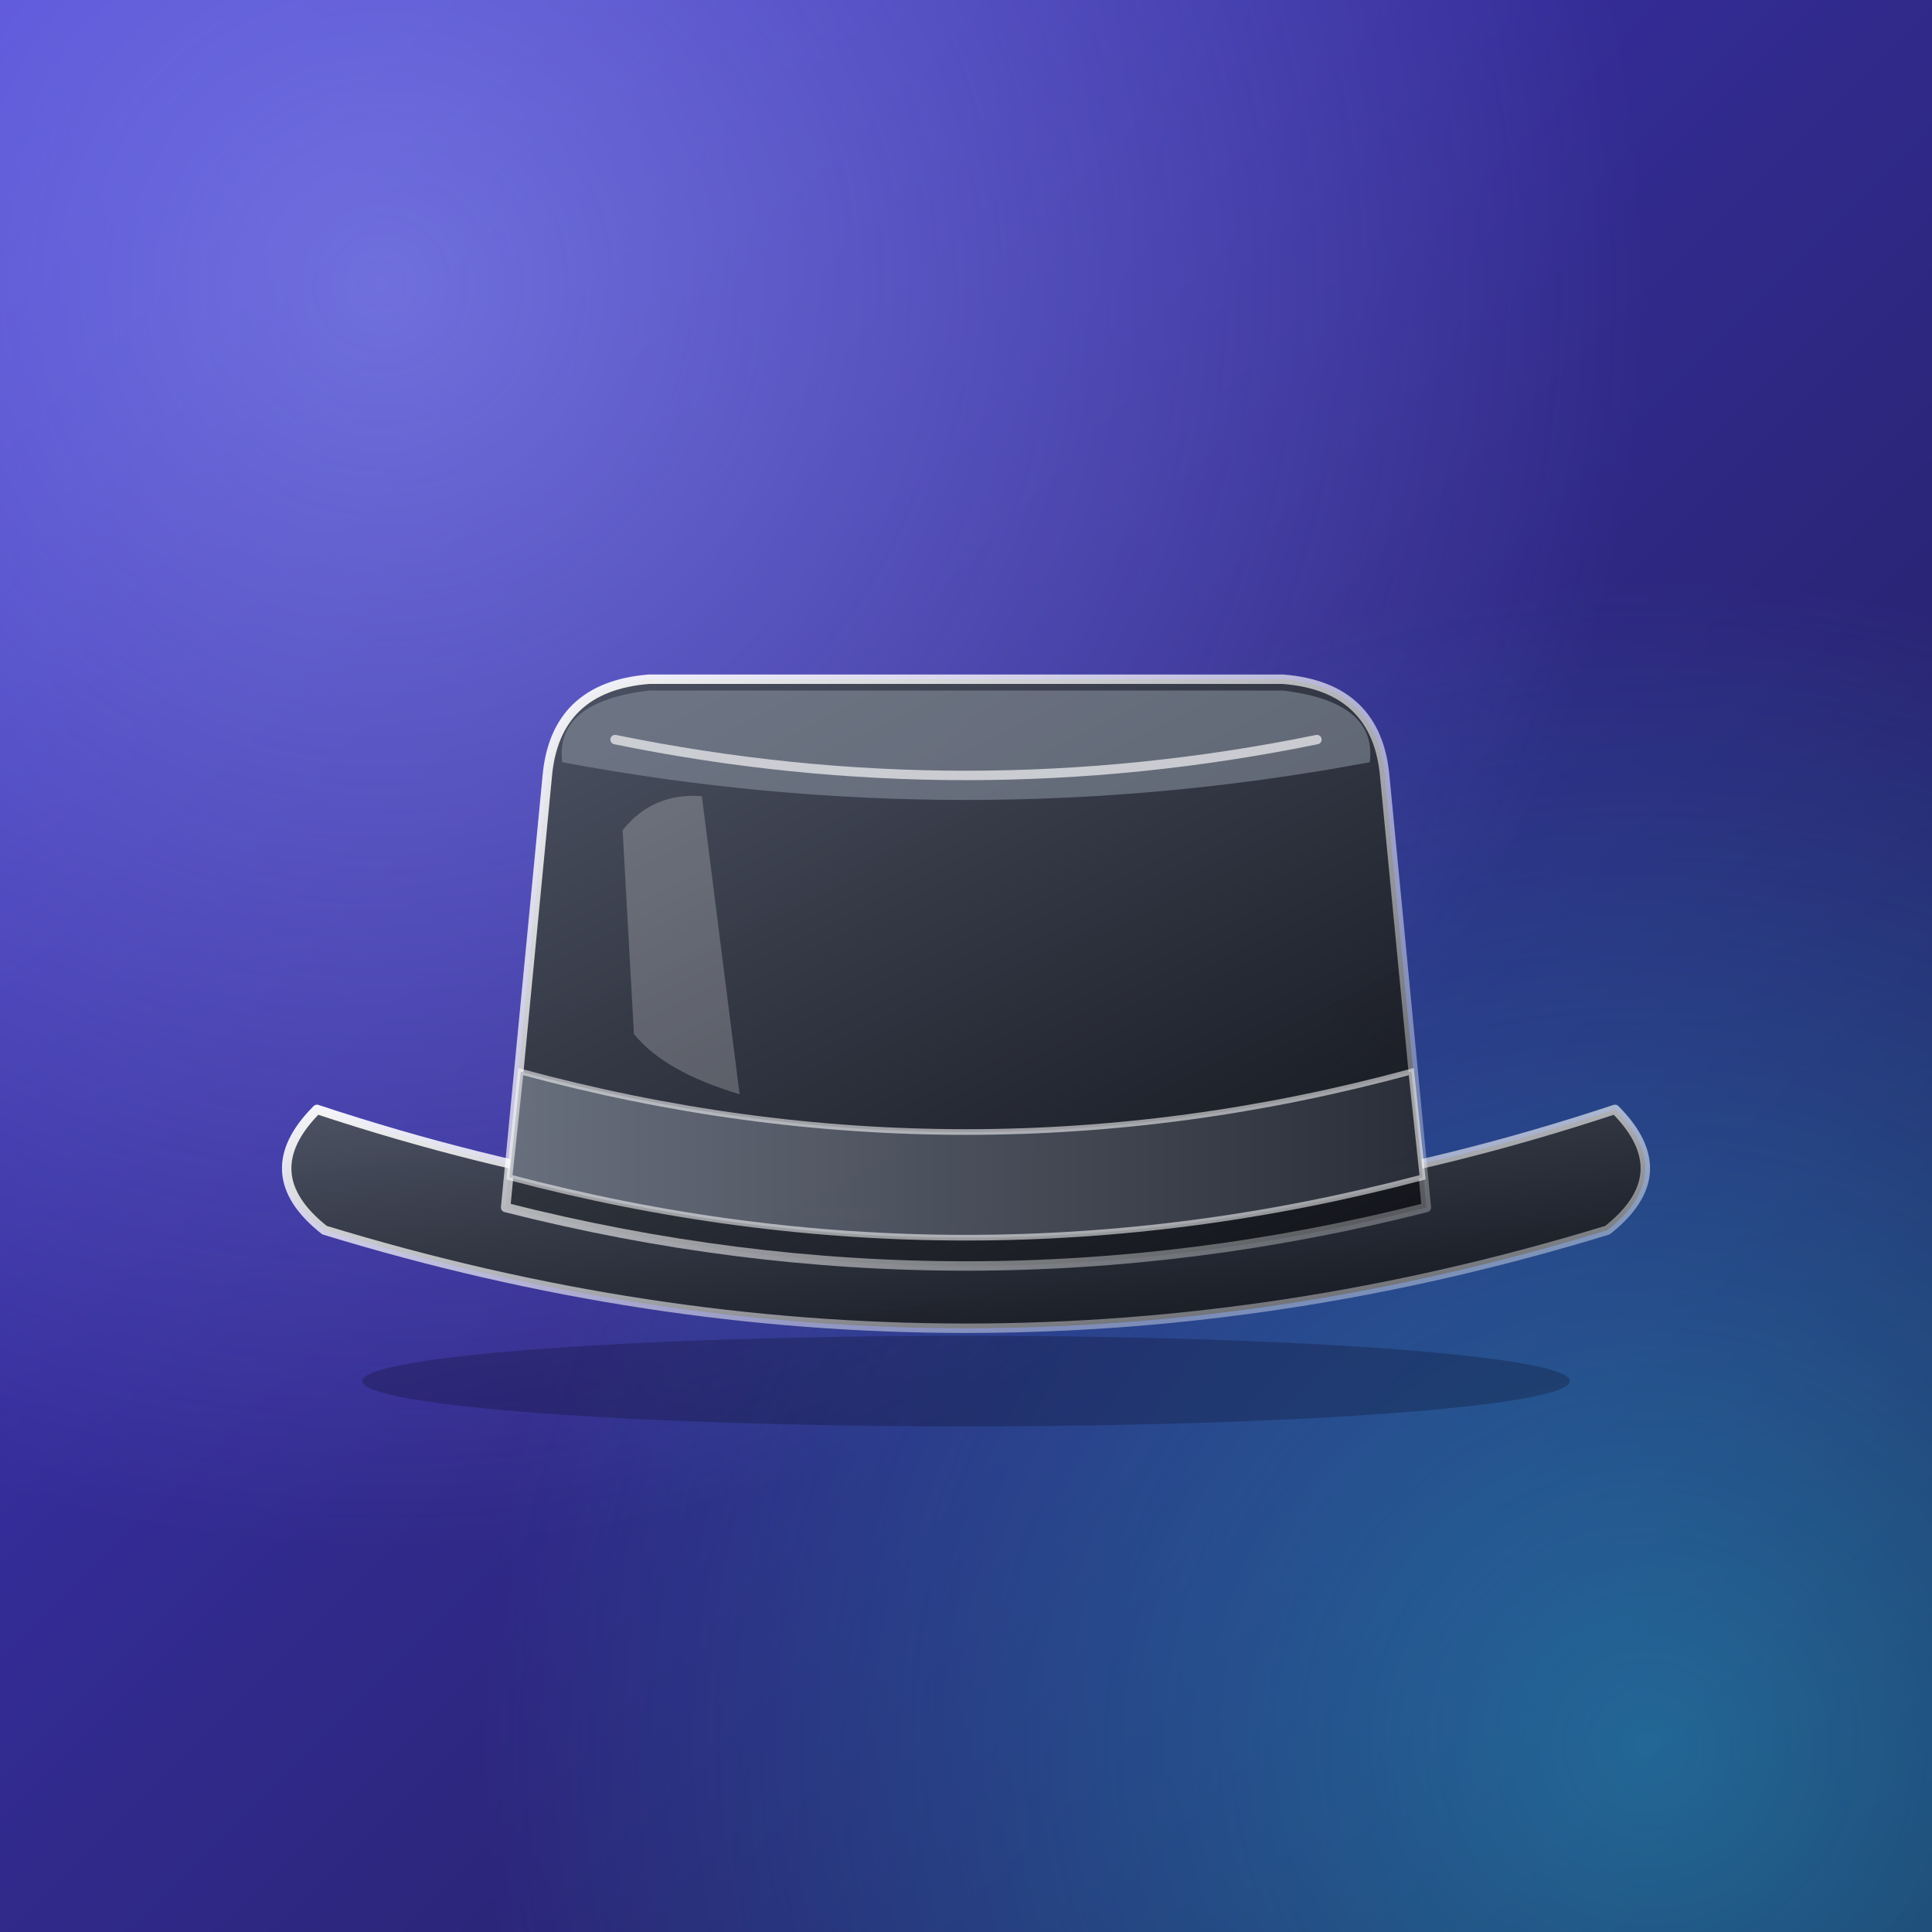
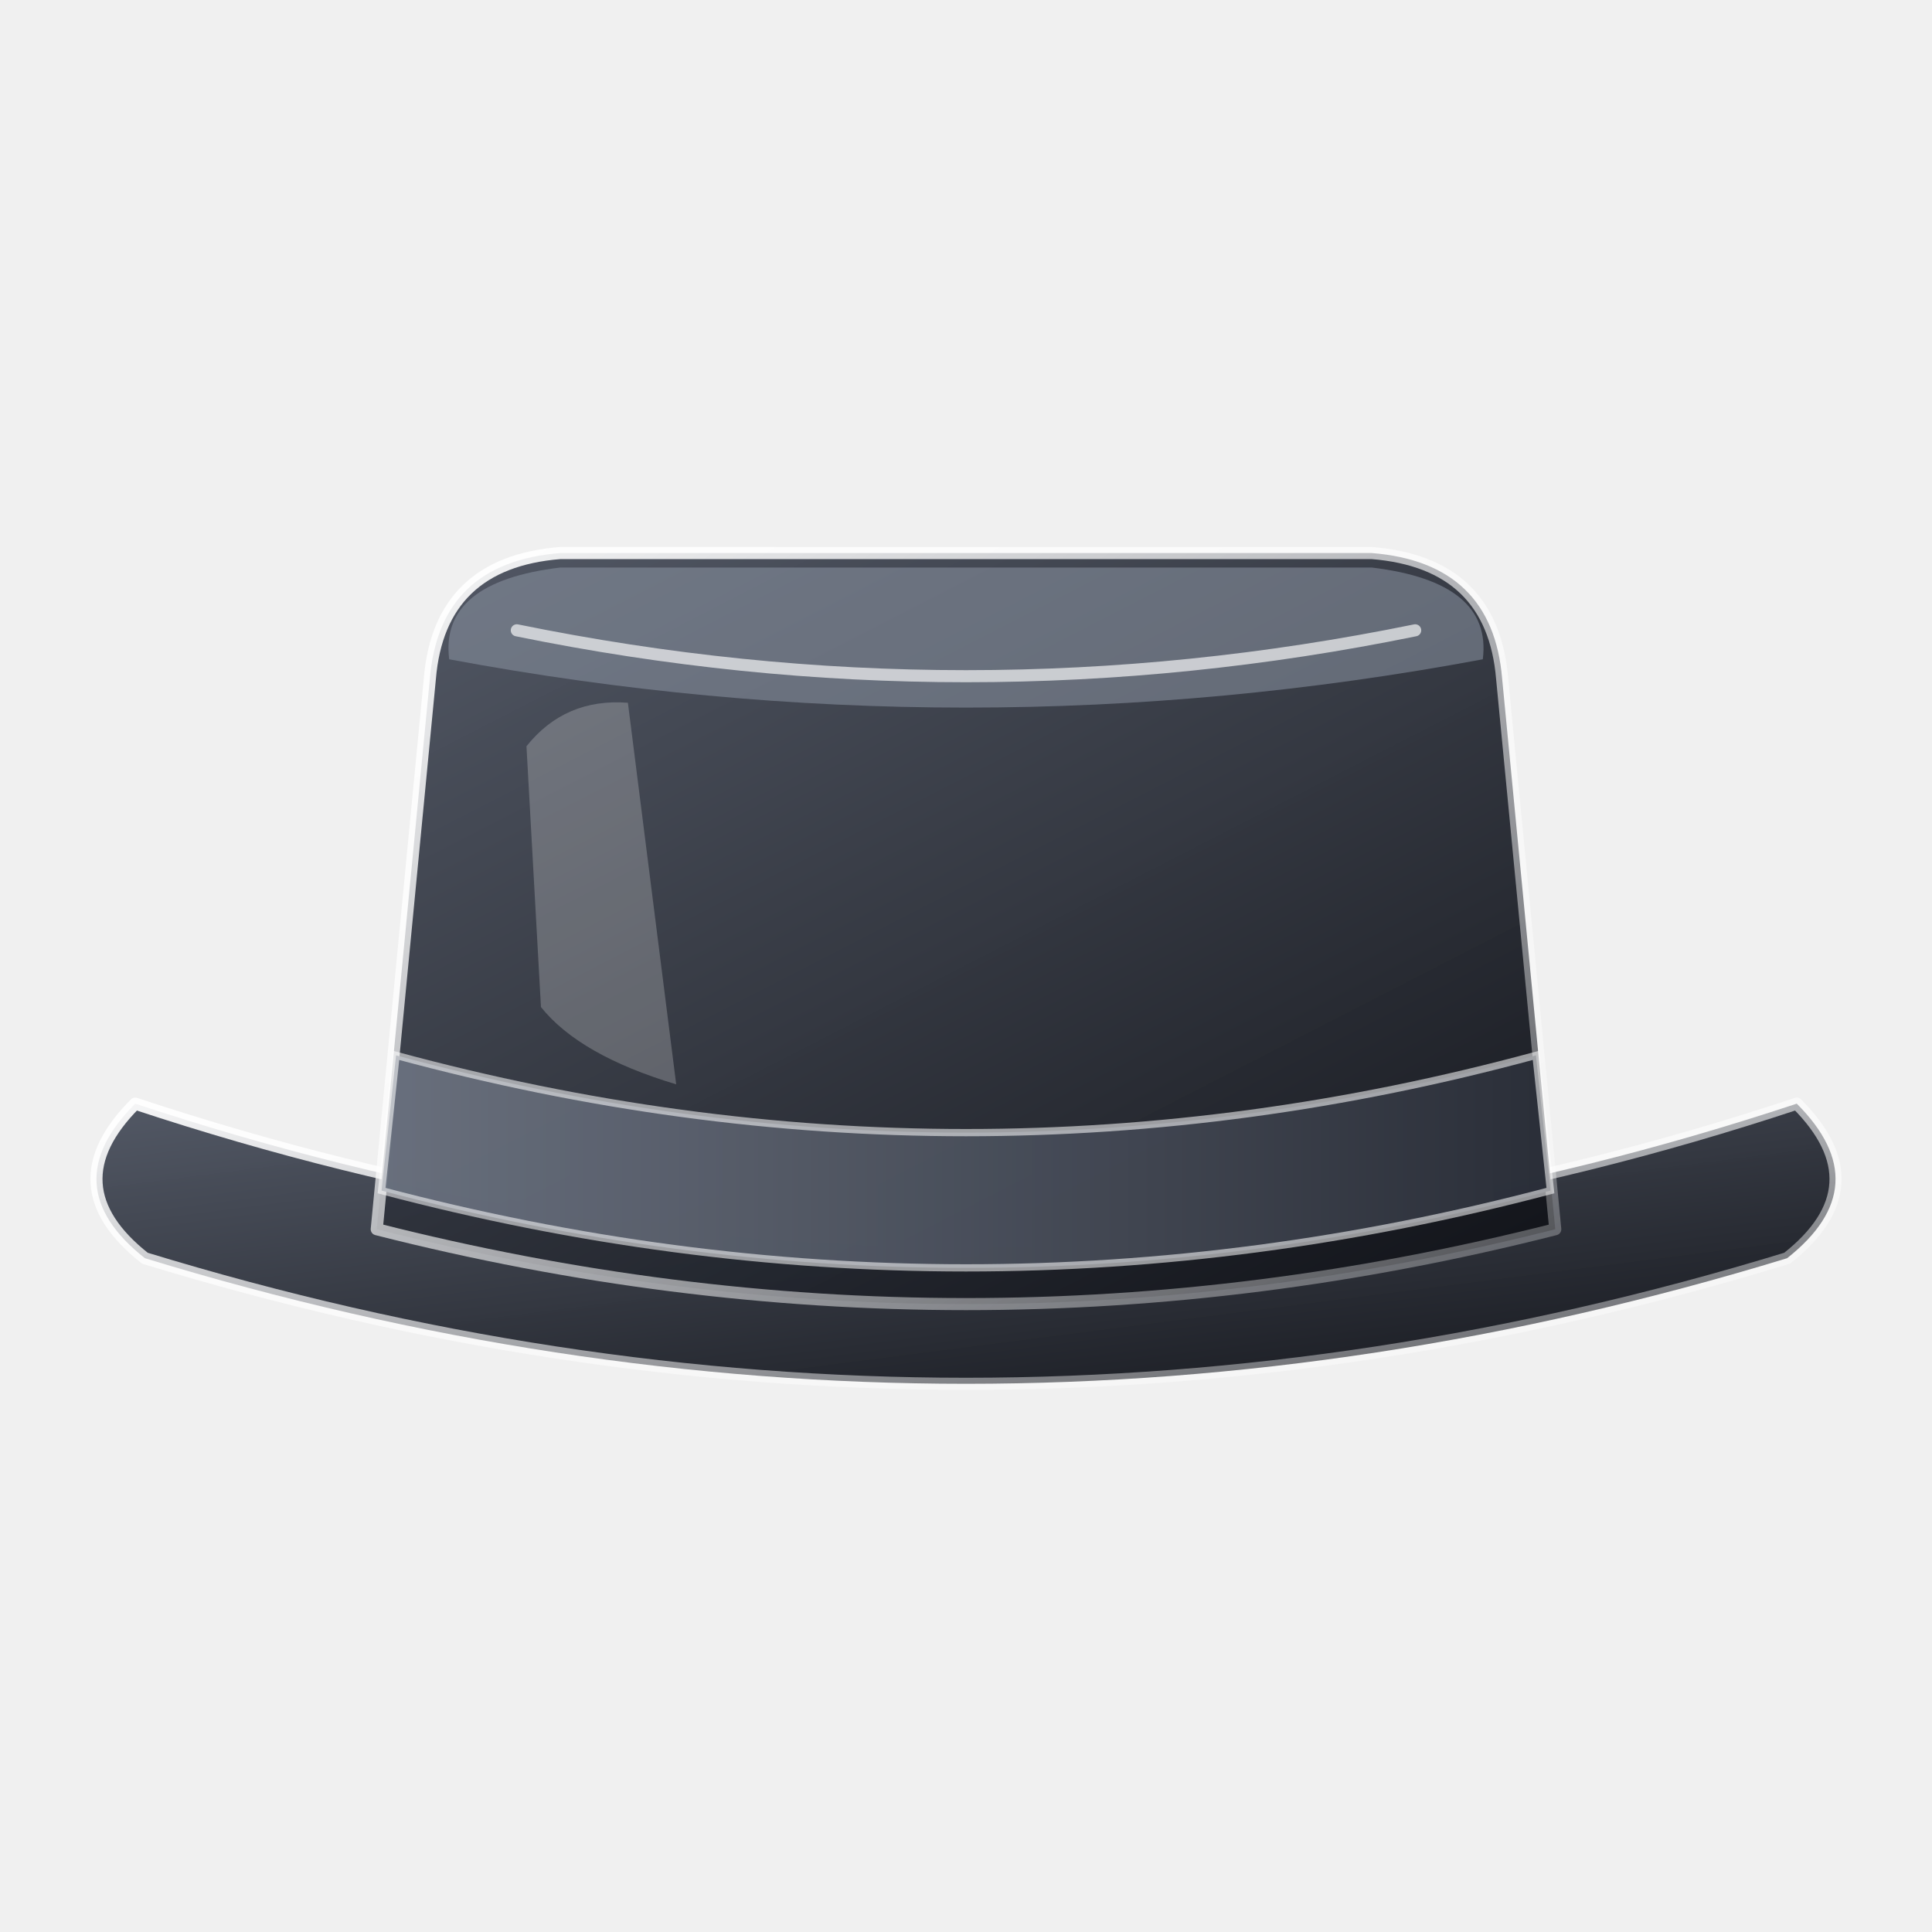
- <svg xmlns="http://www.w3.org/2000/svg" viewBox="0 0 1024 1024" width="1024" height="1024" role="img" aria-label="Wallt">
+ <svg xmlns="http://www.w3.org/2000/svg" viewBox="112 131 800 800" width="1024" height="1024" role="img" aria-label="Wallt">
  <defs>
-     <linearGradient id="bg" x1="0" y1="0" x2="1" y2="1">
-       <stop offset="0" stop-color="#4338ca" />
-       <stop offset="1" stop-color="#1e1b4b" />
-     </linearGradient>
-     <radialGradient id="glowA" cx="0.2" cy="0.15" r="0.65">
-       <stop offset="0" stop-color="#9aa0ff" stop-opacity="0.55" />
-       <stop offset="1" stop-color="#9aa0ff" stop-opacity="0" />
-     </radialGradient>
-     <radialGradient id="glowB" cx="0.85" cy="0.9" r="0.6">
-       <stop offset="0" stop-color="#22d3ee" stop-opacity="0.40" />
-       <stop offset="1" stop-color="#22d3ee" stop-opacity="0" />
-     </radialGradient>
    <linearGradient id="glass" x1="0.1" y1="0" x2="0.9" y2="1">
      <stop offset="0" stop-color="#4a505d" stop-opacity="0.96" />
      <stop offset="1" stop-color="#12141a" stop-opacity="0.98" />
    </linearGradient>
    <linearGradient id="glassBand" x1="0" y1="0" x2="1" y2="0">
      <stop offset="0" stop-color="#6b7280" stop-opacity="0.95" />
      <stop offset="1" stop-color="#2a2e38" stop-opacity="0.98" />
    </linearGradient>
    <linearGradient id="edge" x1="0" y1="0" x2="1" y2="1">
      <stop offset="0" stop-color="#ffffff" stop-opacity="0.95" />
      <stop offset="1" stop-color="#ffffff" stop-opacity="0.25" />
    </linearGradient>
  </defs>
-   <rect width="1024" height="1024" fill="url(#bg)" />
-   <rect width="1024" height="1024" fill="url(#glowA)" />
-   <rect width="1024" height="1024" fill="url(#glowB)" />
  <g id="hat" transform="translate(0 20)">
-     <ellipse cx="512" cy="712" rx="320" ry="24" fill="#0b0a24" opacity="0.28" />
    <path transform="translate(0 -44)" d="M168 612 Q512 726 856 612 Q890 646 852 676 Q512 780 172 676 Q134 646 168 612 Z" fill="url(#glass)" stroke="url(#edge)" stroke-width="5" stroke-linejoin="round" />
    <path d="M268 620 L290 392 Q294 344 344 340 L680 340 Q730 344 734 392 L756 620 Q512 682 268 620 Z" fill="url(#glass)" stroke="url(#edge)" stroke-width="5" stroke-linejoin="round" />
    <path d="M298 384 Q512 424 726 384 Q730 352 680 346 L344 346 Q294 352 298 384 Z" fill="#8b93a3" opacity="0.55" />
    <path d="M326 372 Q512 410 698 372" fill="none" stroke="#ffffff" stroke-opacity="0.65" stroke-width="5" stroke-linecap="round" />
    <path d="M276 548 Q512 612 748 548 L754 604 Q512 668 270 604 Z" fill="url(#glassBand)" stroke="#ffffff" stroke-opacity="0.55" stroke-width="3" />
    <path d="M330 420 Q346 400 372 402 L392 560 Q352 548 336 528 Z" fill="#ffffff" opacity="0.22" />
  </g>
</svg>
